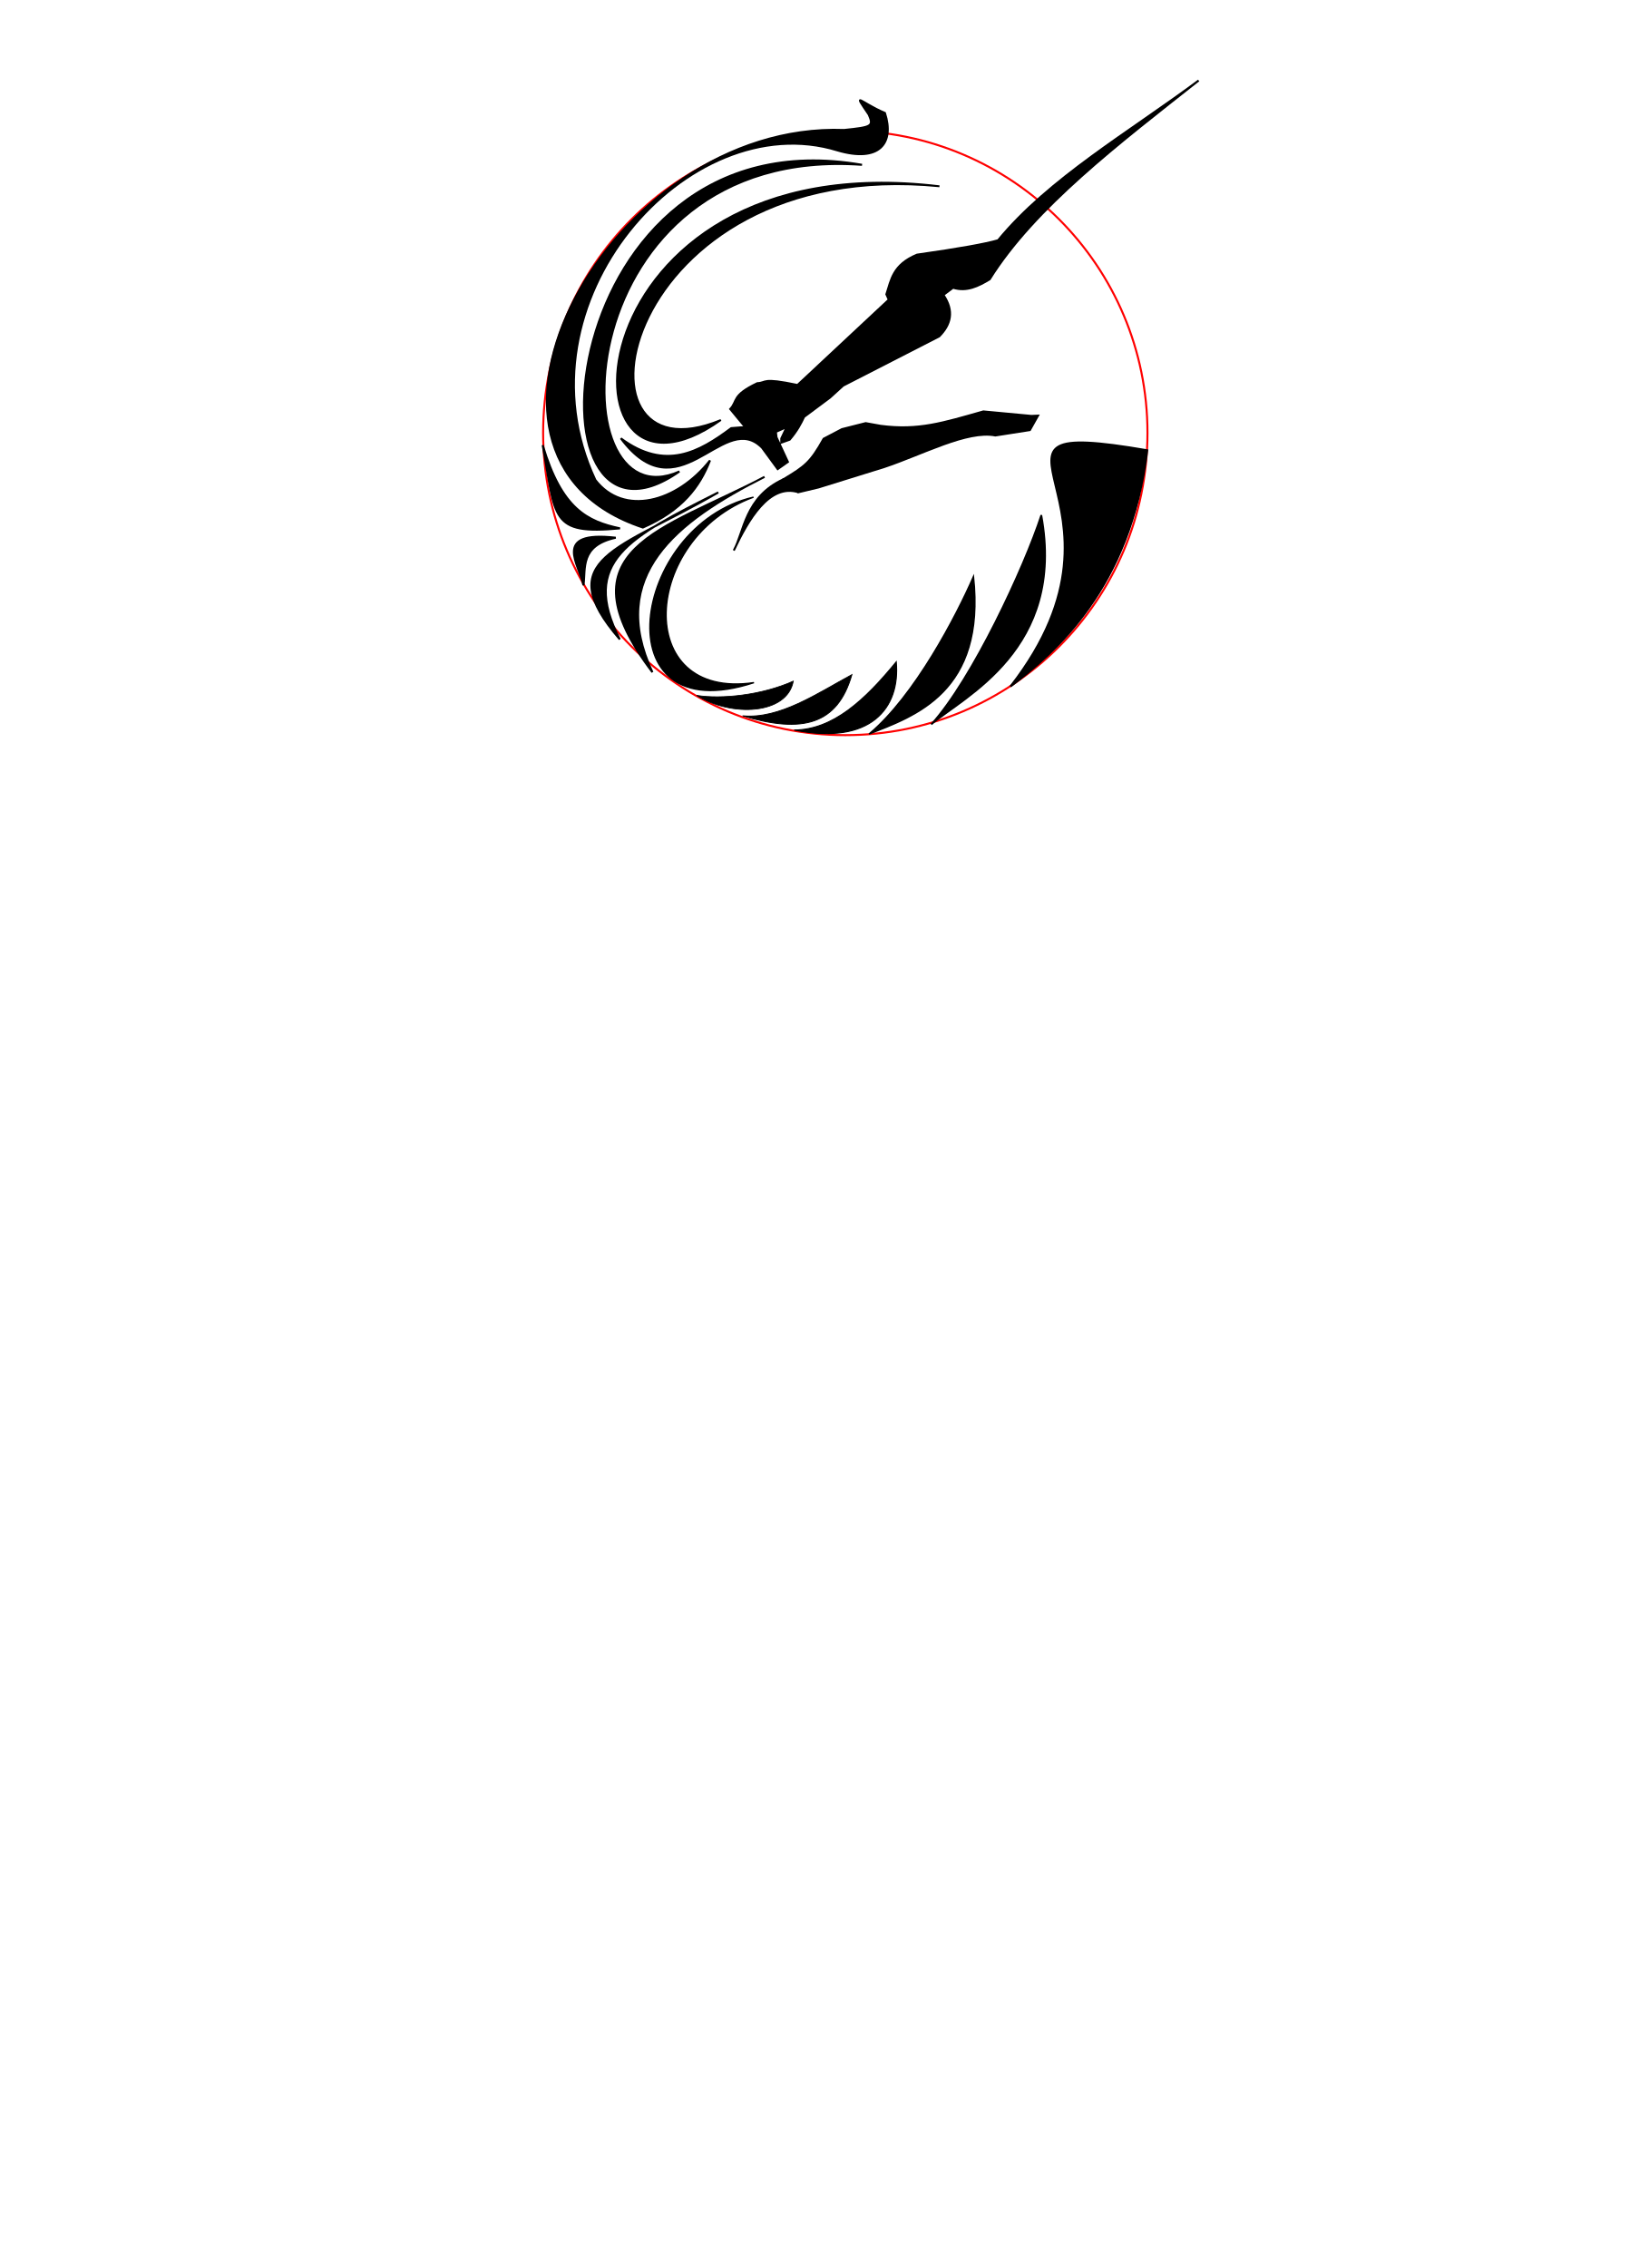
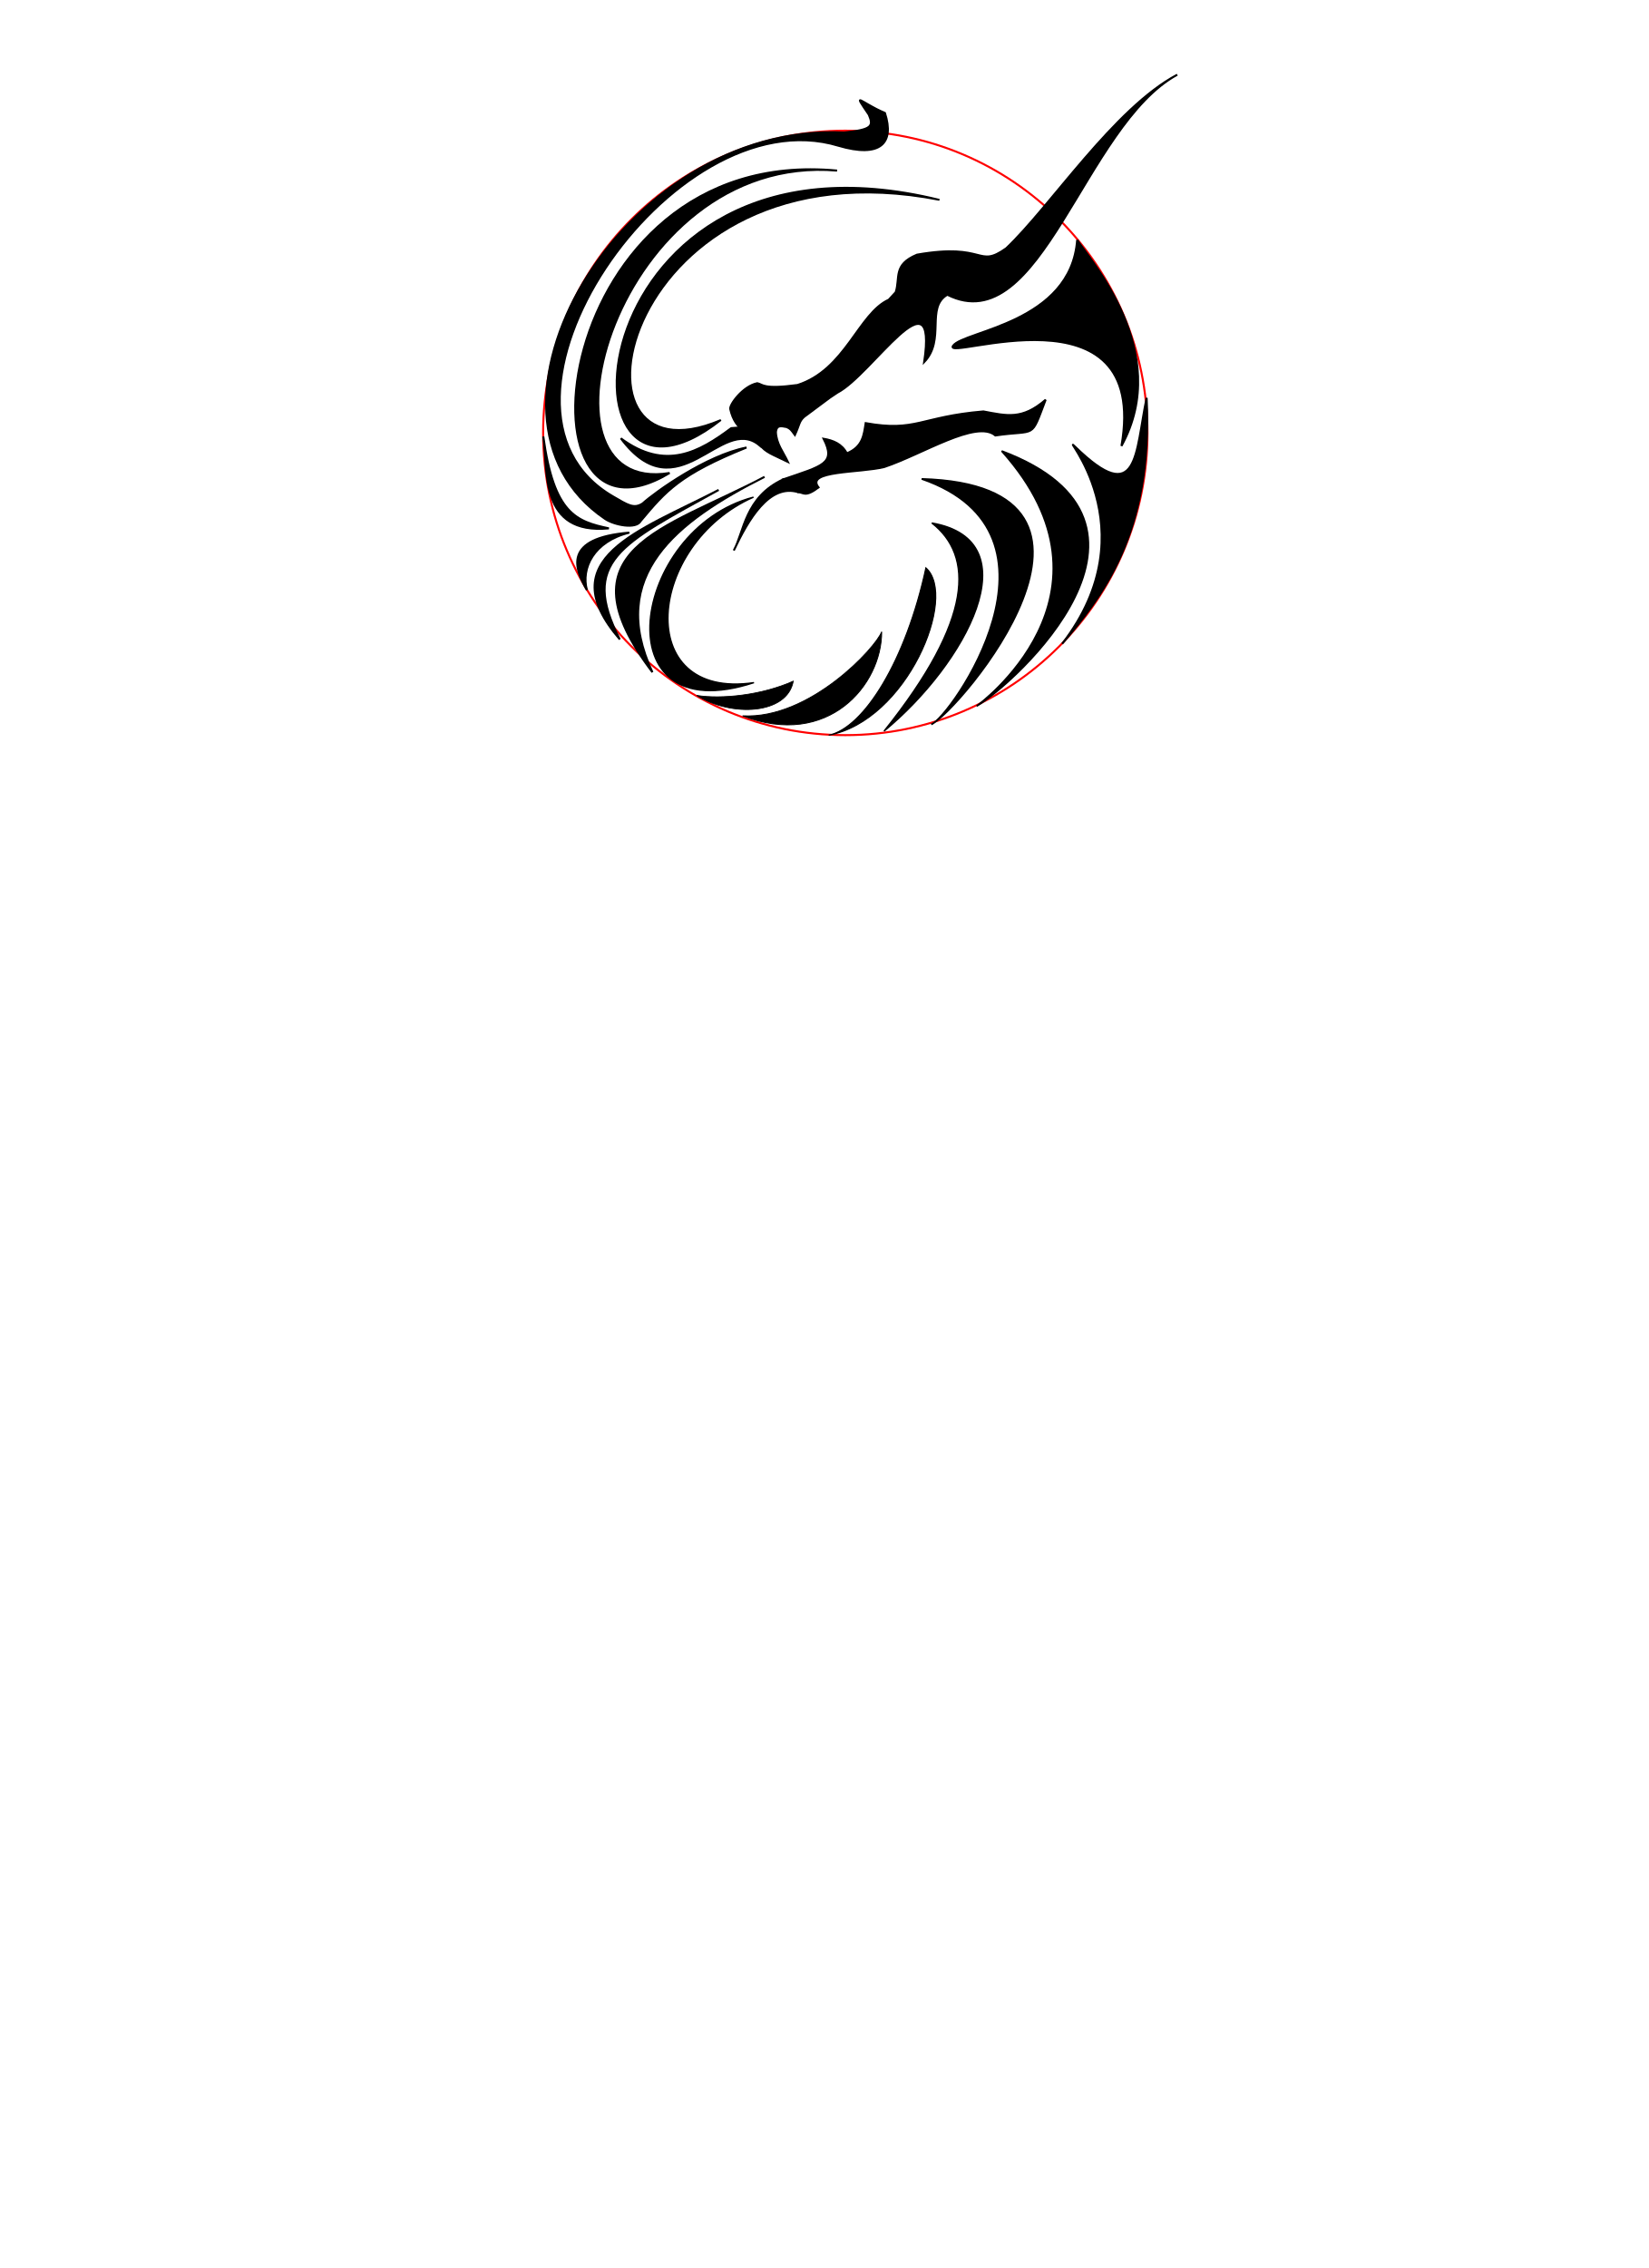
<svg xmlns="http://www.w3.org/2000/svg" version="1.1" id="svg2" xml:space="preserve" width="816" height="1122.56" viewBox="0 0 816 1122.56">
  <defs id="defs6" />
  <g id="layer2" style="display:inline">
    <circle id="path17" cx="418.459" cy="214.273" r="149.59" style="fill:none;fill-opacity:1;stroke:#ff0000;stroke-width:0.994;stroke-miterlimit:4;stroke-dasharray:none;stroke-opacity:1" />
  </g>
  <g id="layer1">
-     <path style="fill:#000000;fill-opacity:1;stroke:#000000;stroke-width:1px;stroke-linecap:butt;stroke-linejoin:miter;stroke-opacity:1" d="m 361.502,202.453 c 3.82,-4.119 0.612,-6.676 13.378,-12.783 4.962,-0.219 1.842,-2.925 19.918,0.892 l 45.188,-42.215 -1.189,-2.676 c 2.349,-7.141 3.14,-14.629 15.162,-19.621 20.883,-2.956 33.823,-5.3 40.134,-7.135 25.286,-30.699 64.865,-53.458 99.294,-79.079 -39.227,30.979 -81.352,62.949 -103.456,98.402 -5.643,3.398 -11.389,6.281 -18.135,4.162 l -4.757,3.567 c 5.438,8.064 3.67,14.687 -2.081,20.513 l -47.566,24.378 -6.54,5.946 -12.783,9.513 c -1.577,3.365 -3.352,6.829 -7.135,11.297 l -4.162,1.486 v -2.081 l 2.676,-5.648 -5.351,2.378 0.297,2.676 5.648,12.189 -5.054,3.567 -8.919,-12.189 -10.405,-12.486 z" id="path4573" />
-     <path style="fill:#000000;fill-opacity:1;stroke:#000000;stroke-width:1px;stroke-linecap:butt;stroke-linejoin:miter;stroke-opacity:1" d="m 387.812,237.236 7.432,6.392 9.959,-2.378 32.553,-10.108 c 18.948,-6.311 41.084,-18.358 54.998,-15.608 l 17.094,-2.676 4.013,-7.135 -3.27,0.149 -23.783,-2.23 c -20.093,5.706 -32.145,9.57 -50.836,7.135 l -7.432,-1.338 -11.743,2.973 -9.067,4.757 c -6.567,11.708 -9.125,13.562 -19.918,20.067 z" id="path4591" />
+     <path style="fill:#000000;fill-opacity:1;stroke:#000000;stroke-width:1px;stroke-linecap:butt;stroke-linejoin:miter;stroke-opacity:1" d="m 361.502,202.453 c -0.491,-2.112 6.26,-11.359 13.378,-12.783 2.732,0.524 2.63,3.224 19.918,0.892 23.782,-7.576 30.164,-35.436 45.188,-42.215 l 3.419,-3.716 c 2.349,-7.141 -1.468,-13.589 10.554,-18.581 34.248,-6.01 29.715,7.092 44.134,-3.135 C 519.849,102.398 551.542,53.536 582.789,36.976 536.719,62.095 515.308,169.161 468.958,145.87 c -10.828,6.384 -0.817,22.224 -11.446,33.351 6.834,-46.498 -25.919,6.346 -42.958,15.107 l -3.702,2.477 -12.783,9.513 c -2.573,2.37 -2.108,3.606 -4.56,8.985 -1.893,-2.593 -2.211,-3.101 -4.062,-3.931 -2.864,-0.543 -4.944,-1.081 -5.351,2.378 0.161,5.843 3.723,10.069 5.946,14.864 -7.616,-3.736 -11.139,-4.696 -13.973,-8.621 -4.736,-5.954 -12.017,-6.228 -14.567,-17.54 z" id="path4573" />
+     <path style="fill:#000000;fill-opacity:1;stroke:#000000;stroke-width:1px;stroke-linecap:butt;stroke-linejoin:miter;stroke-opacity:1" d="m 387.812,237.236 7.432,6.392 c 2.648,0.047 3.216,2.694 9.959,-2.378 -6.76,-8.467 20.432,-7.106 32.553,-10.108 18.948,-6.311 45.603,-23.613 54.998,-15.608 20.743,-3.017 17.25,2.26 24.891,-17.694 -11.589,10.052 -19.143,8.007 -30.837,5.802 -31.087,2.629 -33.281,10.295 -58.268,5.797 -0.924,5.741 -1.342,11.658 -9.325,14.955 -2.506,-4.723 -6.754,-6.397 -11.485,-7.226 6.208,12.288 -0.295,13.352 -19.918,20.067 z" id="path4591" />
+     <path style="fill:#000000;fill-opacity:1;stroke:#000000;stroke-width:1px;stroke-linecap:butt;stroke-linejoin:miter;stroke-opacity:1" d="m 533.249,118.736 c -3.055,41.221 -56.249,44.988 -61.439,52.409 -5.839,8.349 97.624,-32.156 83.364,49.582 25.735,-46.83 -16.387,-92.958 -21.925,-101.99 z" id="path4600-67" />
  </g>
  <g id="layer3">
    <path style="fill:#000000;fill-opacity:1;stroke:#000000;stroke-width:1px;stroke-linecap:butt;stroke-linejoin:miter;stroke-opacity:1" d="m 372.5,211.07 -10.511,0.841 c -15.832,11.786 -32.569,21.396 -54.656,5.045 28.367,37.811 49.611,-12.192 68.53,3.363 z" id="path4594" />
    <path style="fill:#000000;fill-opacity:1;stroke:#000000;stroke-width:1px;stroke-linecap:butt;stroke-linejoin:miter;stroke-opacity:1" d="m 363.251,272.453 c 5.116,-9.16 5.474,-26.436 24.562,-35.217 l 7.432,6.392 c -14.472,-4.477 -24.871,13.777 -31.994,28.825 z" id="path4596" />
-     <path style="fill:#000000;fill-opacity:1;stroke:#000000;stroke-width:1px;stroke-linecap:butt;stroke-linejoin:miter;stroke-opacity:1" d="m 351.479,227.887 c -4.999,12.94 -13.721,24.734 -33.214,33.214 -106.469,-35.215 -16.737,-201.121 99.642,-196.761 13.721,-1.424 14.661,-1.827 12.192,-7.568 -8.226,-12.198 -4.563,-6.22 7.988,-0.841 4.838,14.987 -2.751,24.644 -23.544,18.499 -73.639,-22.695 -161.108,74.972 -119.822,163.126 13.973,18.142 40.279,11.219 56.758,-9.67 z" id="path4598" />
-     <path style="fill:#000000;fill-opacity:1;stroke:#000000;stroke-width:1px;stroke-linecap:butt;stroke-linejoin:miter;stroke-opacity:1" d="M 426.735,81.578 C 271.914,54.64 256.758,289.369 336.343,233.353 275.135,260.717 279.585,71.067 426.735,81.578 Z" id="path4602" />
+     <path style="fill:#000000;fill-opacity:1;stroke:#000000;stroke-width:1px;stroke-linecap:butt;stroke-linejoin:miter;stroke-opacity:1" d="m 369.51,221.523 c -33.097,13.365 -39.912,21.541 -52.322,36.332 -2.226,4.25 -13.195,2 -17.658,-1.023 -75.683,-51.254 7.343,-196.739 118.376,-191.242 13.721,-1.424 14.661,-3.077 12.192,-8.818 -8.226,-12.198 -4.563,-6.22 7.988,-0.841 4.838,14.987 -2.22,22.346 -23.014,16.201 -82.829,-25.135 -187.725,129.343 -111.682,173.534 7.378,4.287 10.374,6.37 14.763,3.506 6.279,-5.712 31.651,-23.854 51.355,-27.649 z" id="path4598" />
+     <path style="fill:#000000;fill-opacity:1;stroke:#000000;stroke-width:1px;stroke-linecap:butt;stroke-linejoin:miter;stroke-opacity:1" d="M 414.401,84.432 C 270.422,70.741 251.915,282.349 331.481,234.11 258.448,246.221 304.841,75.062 414.401,84.432 Z" id="path4602" />
    <path style="fill:#000000;fill-opacity:1;stroke:#000000;stroke-width:1px;stroke-linecap:butt;stroke-linejoin:miter;stroke-opacity:1" d="m 378.471,236.019 c -50.001,26.383 -101.843,35.612 -55.497,96.699 -22.319,-47.754 11.497,-74.518 55.497,-96.699 z" id="path4602-3" />
-     <path style="fill:#000000;fill-opacity:1;stroke:#000000;stroke-width:1px;stroke-linecap:butt;stroke-linejoin:miter;stroke-opacity:1" d="m 355.586,243.725 c -49.16,28.485 -83.344,32.669 -48.77,72.734 -19.797,-38.505 4.77,-50.554 48.77,-72.734 z" id="path4602-3-6" />
-     <path style="fill:#000000;fill-opacity:1;stroke:#000000;stroke-width:0.664px;stroke-linecap:butt;stroke-linejoin:miter;stroke-opacity:1" d="m 373.016,246.063 c -60.762,14.065 -75.727,116.809 0.243,91.805 -60.404,8.921 -55.491,-71.457 -0.243,-91.805 z" id="path4602-2" />
-     <path style="fill:#000000;fill-opacity:1;stroke:#000000;stroke-width:1px;stroke-linecap:butt;stroke-linejoin:miter;stroke-opacity:1" d="m 268.654,220.32 c 9.414,31.685 22.18,37.761 38.259,41.202 -34.69,3.247 -31.663,-4.923 -38.259,-41.202 z" id="path4755" />
-     <path style="fill:#000000;fill-opacity:1;stroke:#000000;stroke-width:1px;stroke-linecap:butt;stroke-linejoin:miter;stroke-opacity:1" d="m 304.811,266.146 c -17.862,3.928 -14.764,15.147 -15.976,23.544 -1.746,-9.844 -16.136,-27.189 15.976,-23.544 z" id="path4757" />
-     <path style="fill:#000000;fill-opacity:1;stroke:#000000;stroke-width:0.923px;stroke-linecap:butt;stroke-linejoin:miter;stroke-opacity:1" d="M 465.073,92.201 C 279.724,69.863 273.304,267.576 356.844,207.891 276.222,241.341 306.143,76.615 465.073,92.201 Z" id="path4602-9" />
+     <path style="fill:#000000;fill-opacity:1;stroke:#000000;stroke-width:1px;stroke-linecap:butt;stroke-linejoin:miter;stroke-opacity:1" d="m 355.763,242.488 c -39.261,20.354 -83.521,33.907 -48.947,73.972 -19.797,-38.505 0.527,-47.195 48.947,-73.972 z" id="path4602-3-6" />
+     <path style="fill:#000000;fill-opacity:1;stroke:#000000;stroke-width:0.664px;stroke-linecap:butt;stroke-linejoin:miter;stroke-opacity:1" d="m 373.016,246.063 c -60.762,15.833 -75.727,116.809 0.243,91.805 -60.404,8.921 -53.016,-68.451 -0.243,-91.805 z" id="path4602-2" />
+     <path style="fill:#000000;fill-opacity:1;stroke:#000000;stroke-width:1px;stroke-linecap:butt;stroke-linejoin:miter;stroke-opacity:1" d="m 268.951,216.009 c 5.252,38.374 16.382,42.071 32.462,45.513 -34.69,3.247 -30.028,-28.557 -32.462,-45.513 z" id="path4755" />
+     <path style="fill:#000000;fill-opacity:1;stroke:#000000;stroke-width:1px;stroke-linecap:butt;stroke-linejoin:miter;stroke-opacity:1" d="m 311.556,263.627 c -17.713,4.374 -23.962,17.666 -21.012,28.441 -6.131,-10.662 -12.066,-25.694 21.012,-28.441 z" id="path4757" />
+     <path style="fill:#000000;fill-opacity:1;stroke:#000000;stroke-width:0.923px;stroke-linecap:butt;stroke-linejoin:miter;stroke-opacity:1" d="M 465.073,98.919 C 283.613,54.307 270.475,276.062 356.844,207.891 271.979,244.169 307.204,68.13 465.073,98.919 Z" id="path4602-9" />
  </g>
  <g id="layer4">
-     <path style="fill:#000000;fill-opacity:1;stroke:#000000;stroke-width:1px;stroke-linecap:butt;stroke-linejoin:miter;stroke-opacity:1" d="m 567.928,222.883 c -102.14,-17.524 3.789,25.136 -67.689,116.879 21.911,-16.587 59.383,-48.705 67.689,-116.879 z" id="path4600" />
-     <path style="fill:#000000;fill-opacity:1;stroke:#000000;stroke-width:0.852px;stroke-linecap:butt;stroke-linejoin:miter;stroke-opacity:1" d="m 515.492,254.966 c -8.411,25.839 -34.14,81.206 -54.476,103.574 16.045,-13.766 66.741,-37.105 54.476,-103.574 z" id="path4600-6" />
-     <path style="fill:#000000;fill-opacity:1;stroke:#000000;stroke-width:0.673px;stroke-linecap:butt;stroke-linejoin:miter;stroke-opacity:1" d="m 481.924,285.315 c -8.356,19.214 -28.996,59.05 -51.727,77.994 22.709,-8.861 57.905,-20.734 51.727,-77.994 z" id="path4600-6-7" />
-     <path style="fill:#000000;fill-opacity:1;stroke:#000000;stroke-width:0.523px;stroke-linecap:butt;stroke-linejoin:miter;stroke-opacity:1" d="m 443.691,327.568 c -15.613,19.078 -31.372,33.623 -50.557,33.781 37.883,7.653 52.641,-10.802 50.557,-33.781 z" id="path4600-6-7-5" />
-     <path style="fill:#000000;fill-opacity:1;stroke:#000000;stroke-width:0.448px;stroke-linecap:butt;stroke-linejoin:miter;stroke-opacity:1" d="m 421.725,333.929 c -16.973,9.157 -35.758,22.12 -54.115,20.37 29.618,8.895 46.986,4.419 54.115,-20.37 z" id="path4600-6-7-5-3" />
+     <path style="fill:#000000;fill-opacity:1;stroke:#000000;stroke-width:1px;stroke-linecap:butt;stroke-linejoin:miter;stroke-opacity:1" d="m 567.631,196.914 c -5.694,27.197 -3.863,54.999 -35.439,24.159 -8.485,-8.288 38.162,39.997 -6.386,97.582 19.235,-22.83 45.113,-54.458 41.825,-121.74 z" id="path4600" />
+     <path style="fill:#000000;fill-opacity:1;stroke:#000000;stroke-width:0.852px;stroke-linecap:butt;stroke-linejoin:miter;stroke-opacity:1" d="m 456.276,237.04 c 78.679,27.232 13.712,118.528 4.74,121.5 13.214,-5.998 109.066,-118.129 -4.74,-121.5 z" id="path4600-6" />
+     <path style="fill:#000000;fill-opacity:1;stroke:#000000;stroke-width:0.673px;stroke-linecap:butt;stroke-linejoin:miter;stroke-opacity:1" d="m 461.299,258.859 c 20.605,16.094 20.976,47.315 -23.678,103.036 40.426,-33.328 73.592,-94.323 23.678,-103.036 z" id="path4600-6-7" />
+     <path style="fill:#000000;fill-opacity:1;stroke:#000000;stroke-width:0.523px;stroke-linecap:butt;stroke-linejoin:miter;stroke-opacity:1" d="m 458.349,281.028 c -9.863,45.828 -30.665,79.21 -48.1,82.867 38.633,-7.097 64.211,-68.625 48.1,-82.867 z" id="path4600-6-7-5" />
+     <path style="fill:#000000;fill-opacity:1;stroke:#000000;stroke-width:0.448px;stroke-linecap:butt;stroke-linejoin:miter;stroke-opacity:1" d="m 436.475,312.679 c -2.85,7.795 -35.654,43.469 -68.865,41.62 42.317,16.323 68.946,-15.254 68.865,-41.62 z" id="path4600-6-7-5-3" />
    <path style="fill:#000000;fill-opacity:1;stroke:#000000;stroke-width:0.364px;stroke-linecap:butt;stroke-linejoin:miter;stroke-opacity:1" d="m 392.731,337.108 c -15.823,7.074 -35.7,9.006 -47.869,7.069 17.245,10.883 44.912,9.568 47.869,-7.069 z" id="path4600-6-7-5-3-5" />
+     <path style="fill:#000000;fill-opacity:1;stroke:#000000;stroke-width:0.852px;stroke-linecap:butt;stroke-linejoin:miter;stroke-opacity:1" d="m 495.897,223.244 c 64.029,71.439 -12.409,126.236 -12.409,126.236 18.678,-10.965 106.846,-90.685 12.409,-126.236 z" id="path4600-6-3" />
  </g>
</svg>
